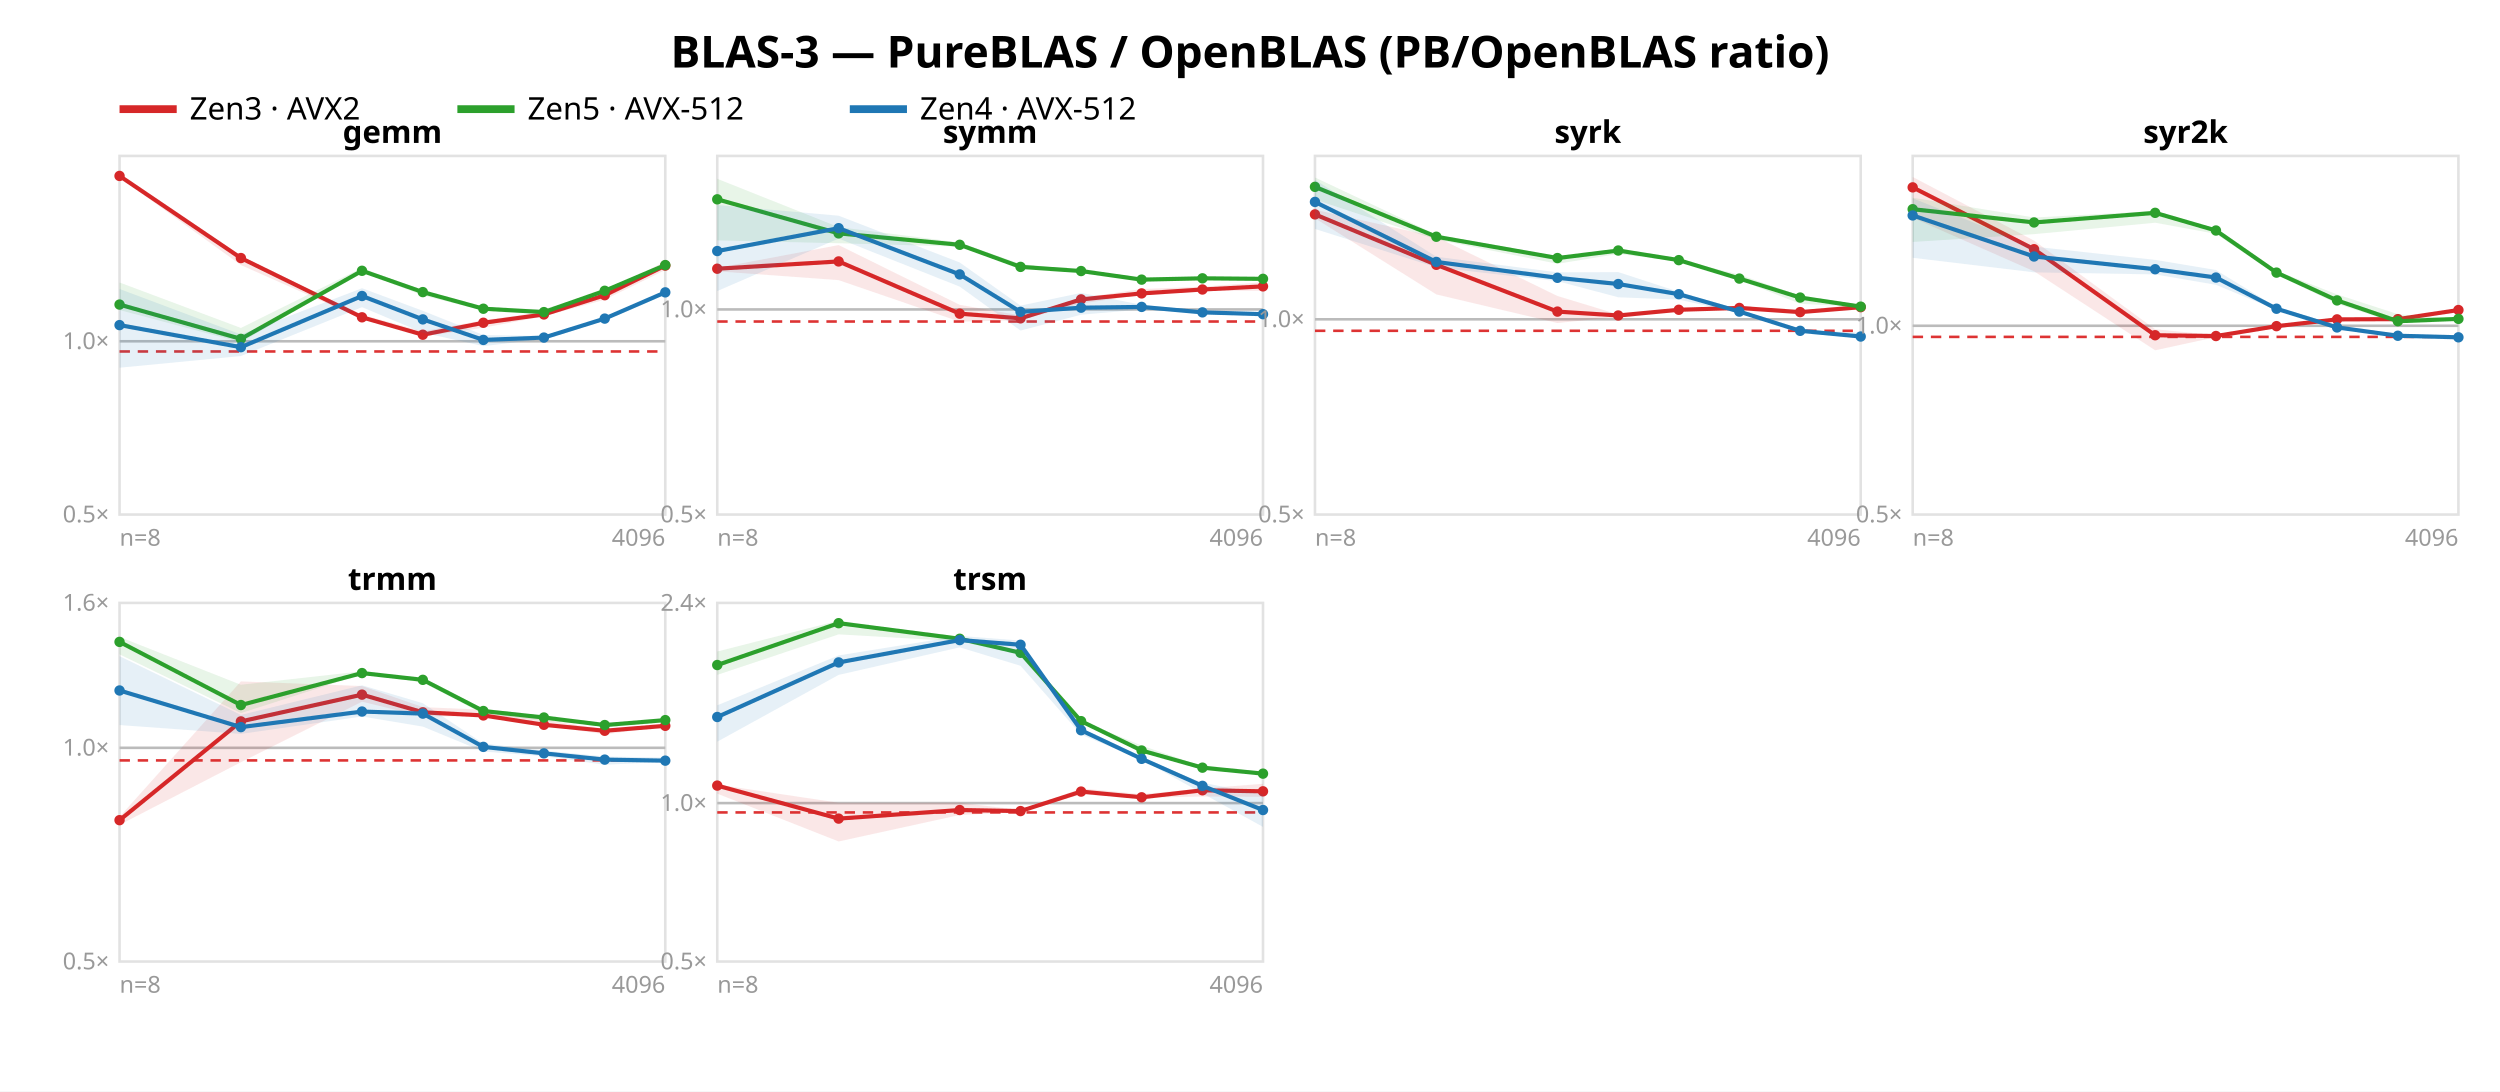
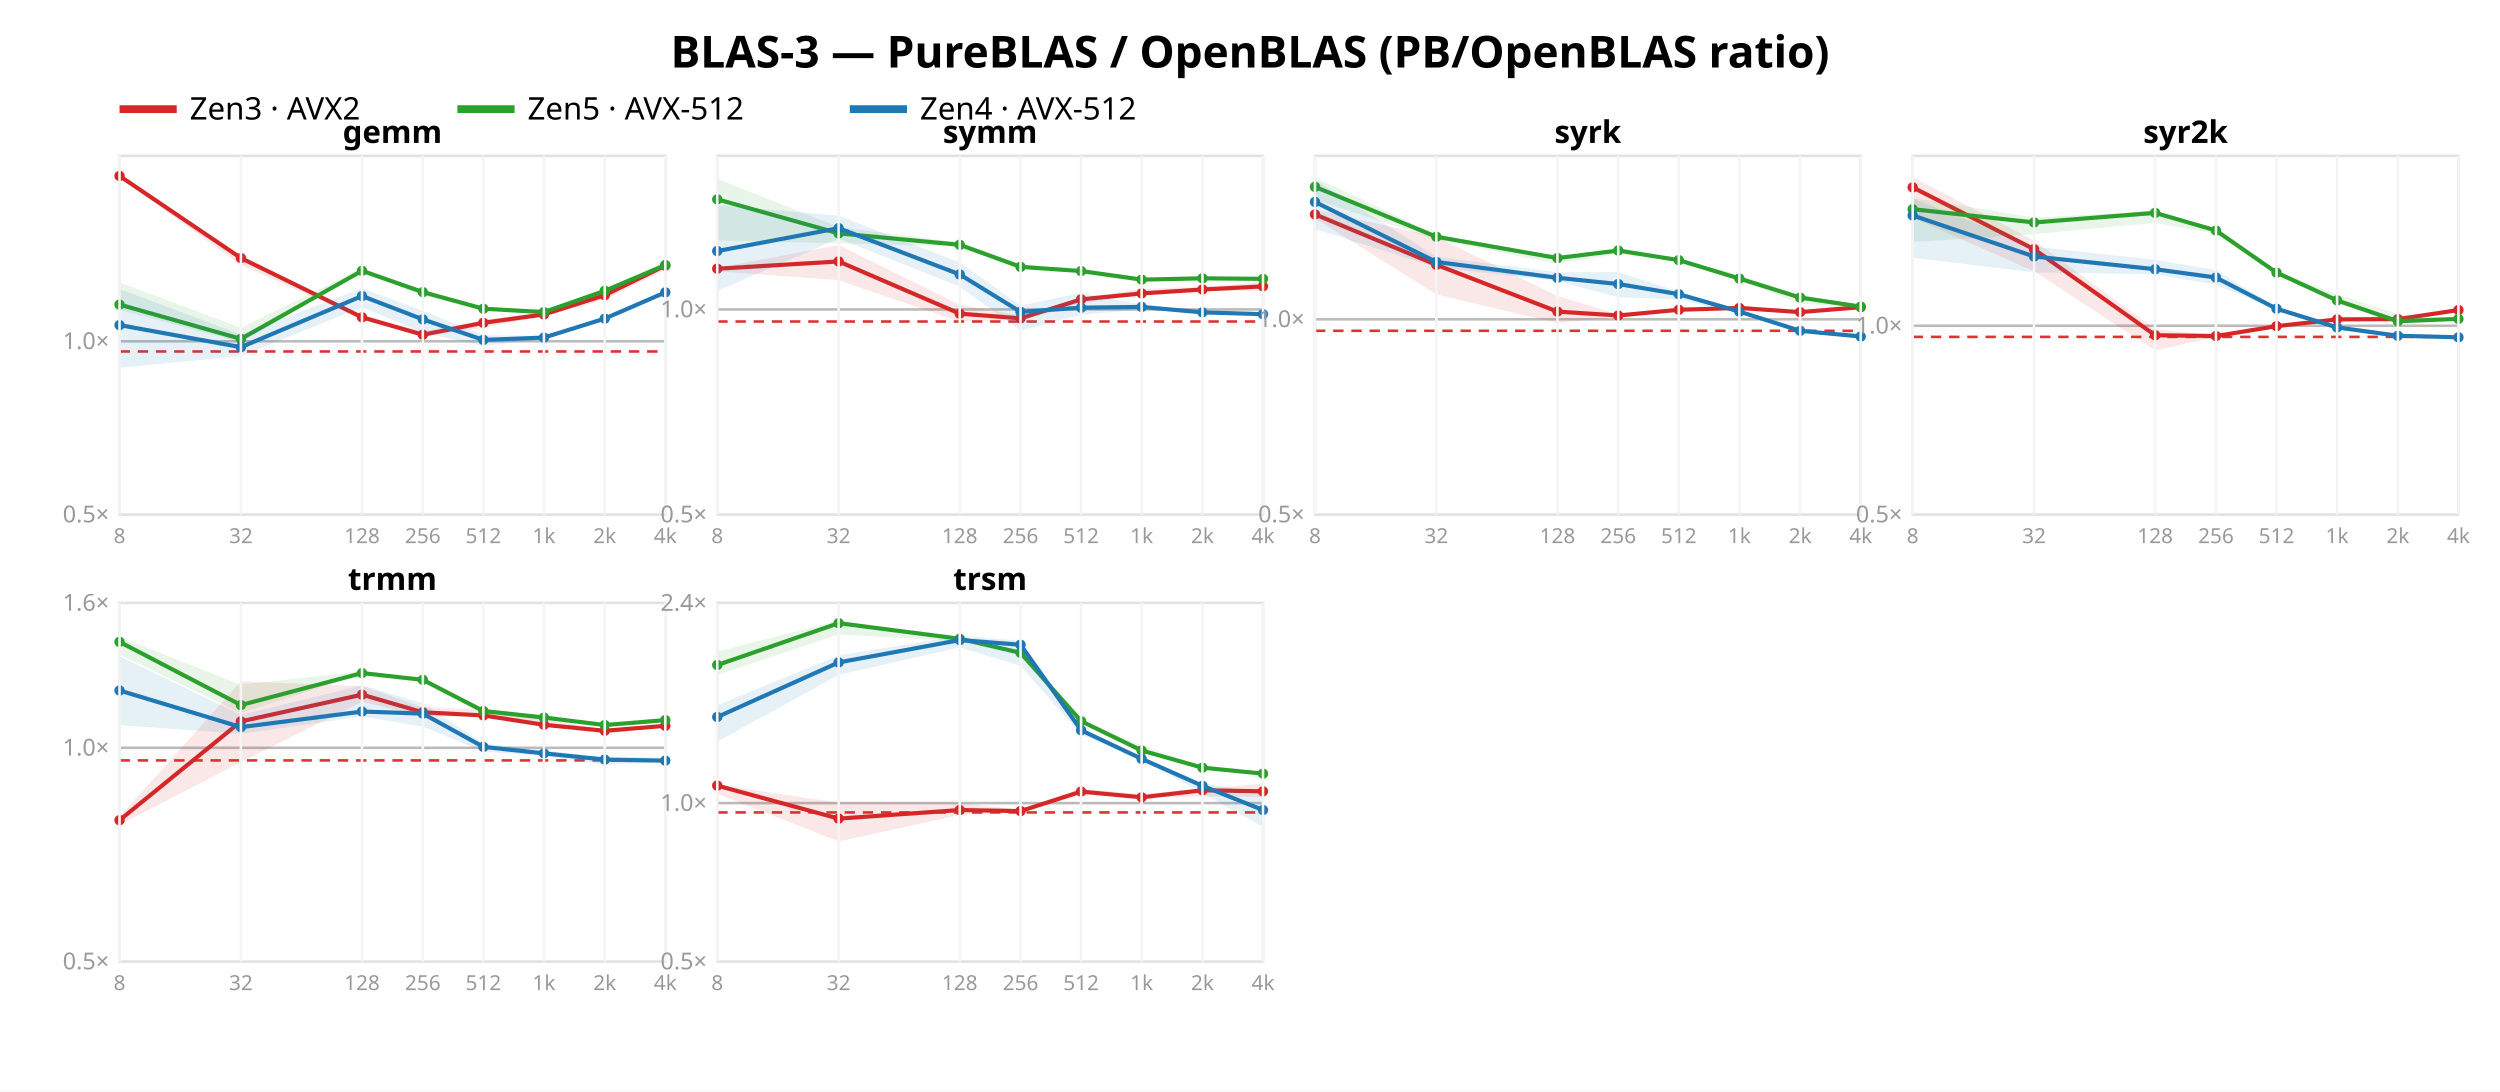
<svg xmlns="http://www.w3.org/2000/svg" width="962" height="420" font-family="sans-serif">
  <rect width="962" height="420" fill="white" />
  <text x="481.0" y="26" text-anchor="middle" font-size="17" font-weight="bold">BLAS-3 — PureBLAS / OpenBLAS (PB/OpenBLAS ratio)</text>
  <line x1="46" y1="42" x2="68" y2="42" stroke="#d62728" stroke-width="3" />
  <text x="73" y="46" font-size="12">Zen3 · AVX2</text>
  <line x1="176" y1="42" x2="198" y2="42" stroke="#2ca02c" stroke-width="3" />
  <text x="203" y="46" font-size="12">Zen5 · AVX-512</text>
  <line x1="327" y1="42" x2="349" y2="42" stroke="#1f77b4" stroke-width="3" />
  <text x="354" y="46" font-size="12">Zen4 · AVX-512</text>
  <rect x="46" y="60" width="210" height="138" fill="none" stroke="#e2e2e2" />
  <line x1="46" y1="131.319" x2="256" y2="131.319" stroke="#bbb" />
  <line x1="46" y1="135.246" x2="256" y2="135.246" stroke="#d33" stroke-dasharray="4 3" />
  <text x="42" y="201.0" text-anchor="end" font-size="9" fill="#999">0.5×</text>
  <text x="42" y="134.319" text-anchor="end" font-size="9" fill="#999">1.0×</text>
  <polygon points="46.0,67.4 92.7,98.5 139.3,121.1 162.7,127.5 186.0,123.2 209.3,120.0 232.7,112.8 256.0,100.5 256.0,103.9 232.7,115.3 209.3,121.7 186.0,126.1 162.7,129.5 139.3,122.7 92.7,102.0 46.0,68.3" fill="#d62728" opacity="0.11" />
  <polyline points="46.0,67.7 92.7,99.3 139.3,122.1 162.7,128.8 186.0,124.2 209.3,121.0 232.7,113.6 256.0,102.2" fill="none" stroke="#d62728" stroke-width="1.6" />
  <circle cx="46.0" cy="67.7" r="2" fill="#d62728" />
  <circle cx="92.7" cy="99.3" r="2" fill="#d62728" />
  <circle cx="139.3" cy="122.1" r="2" fill="#d62728" />
  <circle cx="162.7" cy="128.8" r="2" fill="#d62728" />
  <circle cx="186.0" cy="124.2" r="2" fill="#d62728" />
  <circle cx="209.3" cy="121.0" r="2" fill="#d62728" />
  <circle cx="232.7" cy="113.6" r="2" fill="#d62728" />
  <circle cx="256.0" cy="102.2" r="2" fill="#d62728" />
  <polygon points="46.0,108.7 92.7,126.2 139.3,103.1 162.7,112.0 186.0,118.5 209.3,119.0 232.7,111.5 256.0,101.9 256.0,102.1 232.7,112.0 209.3,120.7 186.0,119.5 162.7,113.7 139.3,104.7 92.7,131.7 46.0,119.3" fill="#2ca02c" opacity="0.11" />
  <polyline points="46.0,117.2 92.7,130.4 139.3,104.2 162.7,112.4 186.0,118.8 209.3,120.1 232.7,111.9 256.0,102.0" fill="none" stroke="#2ca02c" stroke-width="1.6" />
  <circle cx="46.0" cy="117.2" r="2" fill="#2ca02c" />
  <circle cx="92.7" cy="130.4" r="2" fill="#2ca02c" />
  <circle cx="139.3" cy="104.2" r="2" fill="#2ca02c" />
  <circle cx="162.7" cy="112.4" r="2" fill="#2ca02c" />
  <circle cx="186.0" cy="118.8" r="2" fill="#2ca02c" />
  <circle cx="209.3" cy="120.1" r="2" fill="#2ca02c" />
  <circle cx="232.7" cy="111.9" r="2" fill="#2ca02c" />
  <circle cx="256.0" cy="102.0" r="2" fill="#2ca02c" />
  <polygon points="46.0,111.2 92.7,128.7 139.3,110.9 162.7,119.6 186.0,128.9 209.3,129.3 232.7,122.0 256.0,112.4 256.0,112.5 232.7,123.2 209.3,130.4 186.0,133.2 162.7,128.0 139.3,118.2 92.7,137.0 46.0,141.5" fill="#1f77b4" opacity="0.11" />
  <polyline points="46.0,125.1 92.7,133.6 139.3,113.9 162.7,122.9 186.0,130.8 209.3,129.9 232.7,122.6 256.0,112.5" fill="none" stroke="#1f77b4" stroke-width="1.6" />
  <circle cx="46.0" cy="125.1" r="2" fill="#1f77b4" />
  <circle cx="92.7" cy="133.6" r="2" fill="#1f77b4" />
  <circle cx="139.3" cy="113.9" r="2" fill="#1f77b4" />
  <circle cx="162.7" cy="122.9" r="2" fill="#1f77b4" />
  <circle cx="186.0" cy="130.8" r="2" fill="#1f77b4" />
  <circle cx="209.3" cy="129.9" r="2" fill="#1f77b4" />
  <circle cx="232.7" cy="122.6" r="2" fill="#1f77b4" />
  <circle cx="256.0" cy="112.5" r="2" fill="#1f77b4" />
  <text x="151.0" y="55" text-anchor="middle" font-size="12" font-weight="bold">gemm</text>
-   <text x="46" y="210" font-size="9" fill="#999">n=8</text>
-   <text x="256" y="210" text-anchor="end" font-size="9" fill="#999">4096</text>
+   <line x1="46.0" y1="60" x2="46.0" y2="198" stroke="#f4f4f4" />
+   <text x="46.0" y="209" text-anchor="middle" font-size="8" fill="#999">8</text>
+   <line x1="92.7" y1="60" x2="92.7" y2="198" stroke="#f4f4f4" />
+   <text x="92.7" y="209" text-anchor="middle" font-size="8" fill="#999">32</text>
+   <line x1="139.3" y1="60" x2="139.3" y2="198" stroke="#f4f4f4" />
+   <text x="139.3" y="209" text-anchor="middle" font-size="8" fill="#999">128</text>
+   <line x1="162.7" y1="60" x2="162.7" y2="198" stroke="#f4f4f4" />
+   <text x="162.7" y="209" text-anchor="middle" font-size="8" fill="#999">256</text>
+   <line x1="186.0" y1="60" x2="186.0" y2="198" stroke="#f4f4f4" />
+   <text x="186.0" y="209" text-anchor="middle" font-size="8" fill="#999">512</text>
+   <line x1="209.3" y1="60" x2="209.3" y2="198" stroke="#f4f4f4" />
+   <text x="209.3" y="209" text-anchor="middle" font-size="8" fill="#999">1k</text>
+   <line x1="232.7" y1="60" x2="232.7" y2="198" stroke="#f4f4f4" />
+   <text x="232.7" y="209" text-anchor="middle" font-size="8" fill="#999">2k</text>
+   <line x1="256.0" y1="60" x2="256.0" y2="198" stroke="#f4f4f4" />
+   <text x="256.0" y="209" text-anchor="middle" font-size="8" fill="#999">4k</text>
  <rect x="276" y="60" width="210" height="138" fill="none" stroke="#e2e2e2" />
  <line x1="276" y1="119.072" x2="486" y2="119.072" stroke="#bbb" />
  <line x1="276" y1="123.72" x2="486" y2="123.72" stroke="#d33" stroke-dasharray="4 3" />
  <text x="272" y="201.0" text-anchor="end" font-size="9" fill="#999">0.5×</text>
  <text x="272" y="122.072" text-anchor="end" font-size="9" fill="#999">1.0×</text>
  <polygon points="276.0,103.1 322.7,94.3 369.3,117.3 392.7,121.4 416.0,114.6 439.3,111.2 462.7,110.3 486.0,108.6 486.0,111.9 462.7,111.9 439.3,113.4 416.0,116.8 392.7,123.2 369.3,123.8 322.7,107.8 276.0,104.4" fill="#d62728" opacity="0.11" />
  <polyline points="276.0,103.4 322.7,100.6 369.3,120.7 392.7,122.5 416.0,115.2 439.3,112.9 462.7,111.4 486.0,110.2" fill="none" stroke="#d62728" stroke-width="1.6" />
  <circle cx="276.0" cy="103.4" r="2" fill="#d62728" />
  <circle cx="322.7" cy="100.6" r="2" fill="#d62728" />
  <circle cx="369.3" cy="120.7" r="2" fill="#d62728" />
  <circle cx="392.7" cy="122.5" r="2" fill="#d62728" />
  <circle cx="416.0" cy="115.2" r="2" fill="#d62728" />
  <circle cx="439.3" cy="112.9" r="2" fill="#d62728" />
  <circle cx="462.7" cy="111.4" r="2" fill="#d62728" />
  <circle cx="486.0" cy="110.2" r="2" fill="#d62728" />
  <polygon points="276.0,68.8 322.7,87.4 369.3,93.3 392.7,101.6 416.0,104.0 439.3,107.1 462.7,106.5 486.0,107.2 486.0,107.4 462.7,107.3 439.3,108.2 416.0,104.4 392.7,102.9 369.3,94.9 322.7,93.6 276.0,92.5" fill="#2ca02c" opacity="0.11" />
  <polyline points="276.0,76.7 322.7,89.8 369.3,94.2 392.7,102.7 416.0,104.3 439.3,107.6 462.7,107.1 486.0,107.3" fill="none" stroke="#2ca02c" stroke-width="1.6" />
  <circle cx="276.0" cy="76.7" r="2" fill="#2ca02c" />
  <circle cx="322.7" cy="89.8" r="2" fill="#2ca02c" />
  <circle cx="369.3" cy="94.2" r="2" fill="#2ca02c" />
  <circle cx="392.7" cy="102.7" r="2" fill="#2ca02c" />
  <circle cx="416.0" cy="104.3" r="2" fill="#2ca02c" />
  <circle cx="439.3" cy="107.6" r="2" fill="#2ca02c" />
  <circle cx="462.7" cy="107.1" r="2" fill="#2ca02c" />
  <circle cx="486.0" cy="107.3" r="2" fill="#2ca02c" />
  <polygon points="276.0,78.9 322.7,83.0 369.3,101.0 392.7,117.6 416.0,112.7 439.3,117.3 462.7,119.5 486.0,120.9 486.0,121.0 462.7,120.6 439.3,119.1 416.0,121.1 392.7,127.2 369.3,110.3 322.7,91.8 276.0,112.0" fill="#1f77b4" opacity="0.11" />
  <polyline points="276.0,96.6 322.7,87.8 369.3,105.6 392.7,120.0 416.0,118.4 439.3,118.1 462.7,120.2 486.0,120.9" fill="none" stroke="#1f77b4" stroke-width="1.6" />
  <circle cx="276.0" cy="96.6" r="2" fill="#1f77b4" />
  <circle cx="322.7" cy="87.8" r="2" fill="#1f77b4" />
  <circle cx="369.3" cy="105.6" r="2" fill="#1f77b4" />
  <circle cx="392.7" cy="120.0" r="2" fill="#1f77b4" />
  <circle cx="416.0" cy="118.4" r="2" fill="#1f77b4" />
  <circle cx="439.3" cy="118.1" r="2" fill="#1f77b4" />
  <circle cx="462.7" cy="120.2" r="2" fill="#1f77b4" />
  <circle cx="486.0" cy="120.9" r="2" fill="#1f77b4" />
  <text x="381.0" y="55" text-anchor="middle" font-size="12" font-weight="bold">symm</text>
-   <text x="276" y="210" font-size="9" fill="#999">n=8</text>
-   <text x="486" y="210" text-anchor="end" font-size="9" fill="#999">4096</text>
+   <line x1="276.0" y1="60" x2="276.0" y2="198" stroke="#f4f4f4" />
+   <text x="276.0" y="209" text-anchor="middle" font-size="8" fill="#999">8</text>
+   <line x1="322.7" y1="60" x2="322.7" y2="198" stroke="#f4f4f4" />
+   <text x="322.7" y="209" text-anchor="middle" font-size="8" fill="#999">32</text>
+   <line x1="369.3" y1="60" x2="369.3" y2="198" stroke="#f4f4f4" />
+   <text x="369.3" y="209" text-anchor="middle" font-size="8" fill="#999">128</text>
+   <line x1="392.7" y1="60" x2="392.7" y2="198" stroke="#f4f4f4" />
+   <text x="392.7" y="209" text-anchor="middle" font-size="8" fill="#999">256</text>
+   <line x1="416.0" y1="60" x2="416.0" y2="198" stroke="#f4f4f4" />
+   <text x="416.0" y="209" text-anchor="middle" font-size="8" fill="#999">512</text>
+   <line x1="439.3" y1="60" x2="439.3" y2="198" stroke="#f4f4f4" />
+   <text x="439.3" y="209" text-anchor="middle" font-size="8" fill="#999">1k</text>
+   <line x1="462.7" y1="60" x2="462.7" y2="198" stroke="#f4f4f4" />
+   <text x="462.7" y="209" text-anchor="middle" font-size="8" fill="#999">2k</text>
+   <line x1="486.0" y1="60" x2="486.0" y2="198" stroke="#f4f4f4" />
+   <text x="486.0" y="209" text-anchor="middle" font-size="8" fill="#999">4k</text>
  <rect x="506" y="60" width="210" height="138" fill="none" stroke="#e2e2e2" />
  <line x1="506" y1="122.865" x2="716" y2="122.865" stroke="#bbb" />
  <line x1="506" y1="127.29" x2="716" y2="127.29" stroke="#d33" stroke-dasharray="4 3" />
  <text x="502" y="201.0" text-anchor="end" font-size="9" fill="#999">0.5×</text>
  <text x="502" y="125.865" text-anchor="end" font-size="9" fill="#999">1.0×</text>
  <polygon points="506.0,80.7 552.7,91.2 599.3,113.9 622.7,121.0 646.0,119.0 669.3,118.3 692.7,119.7 716.0,116.9 716.0,119.1 692.7,120.5 669.3,118.7 646.0,119.4 622.7,121.9 599.3,124.3 552.7,113.3 506.0,84.0" fill="#d62728" opacity="0.11" />
  <polyline points="506.0,82.5 552.7,101.9 599.3,119.9 622.7,121.4 646.0,119.2 669.3,118.5 692.7,120.1 716.0,118.2" fill="none" stroke="#d62728" stroke-width="1.6" />
  <circle cx="506.0" cy="82.5" r="2" fill="#d62728" />
  <circle cx="552.7" cy="101.9" r="2" fill="#d62728" />
  <circle cx="599.3" cy="119.9" r="2" fill="#d62728" />
  <circle cx="622.7" cy="121.4" r="2" fill="#d62728" />
  <circle cx="646.0" cy="119.2" r="2" fill="#d62728" />
  <circle cx="669.3" cy="118.5" r="2" fill="#d62728" />
  <circle cx="692.7" cy="120.1" r="2" fill="#d62728" />
  <circle cx="716.0" cy="118.2" r="2" fill="#d62728" />
  <polygon points="506.0,68.3 552.7,90.3 599.3,98.6 622.7,96.2 646.0,99.9 669.3,105.7 692.7,113.8 716.0,117.3 716.0,118.1 692.7,116.9 669.3,107.7 646.0,100.6 622.7,97.7 599.3,101.5 552.7,92.2 506.0,76.8" fill="#2ca02c" opacity="0.11" />
  <polyline points="506.0,71.9 552.7,91.1 599.3,99.3 622.7,96.4 646.0,100.1 669.3,107.2 692.7,114.5 716.0,118.0" fill="none" stroke="#2ca02c" stroke-width="1.6" />
  <circle cx="506.0" cy="71.9" r="2" fill="#2ca02c" />
  <circle cx="552.7" cy="91.1" r="2" fill="#2ca02c" />
  <circle cx="599.3" cy="99.3" r="2" fill="#2ca02c" />
  <circle cx="622.7" cy="96.4" r="2" fill="#2ca02c" />
  <circle cx="646.0" cy="100.1" r="2" fill="#2ca02c" />
  <circle cx="669.3" cy="107.2" r="2" fill="#2ca02c" />
  <circle cx="692.7" cy="114.5" r="2" fill="#2ca02c" />
  <circle cx="716.0" cy="118.0" r="2" fill="#2ca02c" />
  <polygon points="506.0,69.2 552.7,98.8 599.3,104.8 622.7,104.7 646.0,112.3 669.3,119.1 692.7,127.0 716.0,128.0 716.0,130.2 692.7,127.7 669.3,120.4 646.0,115.3 622.7,114.4 599.3,108.2 552.7,102.9 506.0,88.1" fill="#1f77b4" opacity="0.11" />
  <polyline points="506.0,77.7 552.7,100.8 599.3,106.9 622.7,109.3 646.0,113.2 669.3,119.9 692.7,127.3 716.0,129.5" fill="none" stroke="#1f77b4" stroke-width="1.6" />
  <circle cx="506.0" cy="77.7" r="2" fill="#1f77b4" />
  <circle cx="552.7" cy="100.8" r="2" fill="#1f77b4" />
  <circle cx="599.3" cy="106.9" r="2" fill="#1f77b4" />
  <circle cx="622.7" cy="109.3" r="2" fill="#1f77b4" />
  <circle cx="646.0" cy="113.2" r="2" fill="#1f77b4" />
  <circle cx="669.3" cy="119.9" r="2" fill="#1f77b4" />
  <circle cx="692.7" cy="127.3" r="2" fill="#1f77b4" />
  <circle cx="716.0" cy="129.5" r="2" fill="#1f77b4" />
  <text x="611.0" y="55" text-anchor="middle" font-size="12" font-weight="bold">syrk</text>
-   <text x="506" y="210" font-size="9" fill="#999">n=8</text>
-   <text x="716" y="210" text-anchor="end" font-size="9" fill="#999">4096</text>
+   <line x1="506.0" y1="60" x2="506.0" y2="198" stroke="#f4f4f4" />
+   <text x="506.0" y="209" text-anchor="middle" font-size="8" fill="#999">8</text>
+   <line x1="552.7" y1="60" x2="552.7" y2="198" stroke="#f4f4f4" />
+   <text x="552.7" y="209" text-anchor="middle" font-size="8" fill="#999">32</text>
+   <line x1="599.3" y1="60" x2="599.3" y2="198" stroke="#f4f4f4" />
+   <text x="599.3" y="209" text-anchor="middle" font-size="8" fill="#999">128</text>
+   <line x1="622.7" y1="60" x2="622.7" y2="198" stroke="#f4f4f4" />
+   <text x="622.7" y="209" text-anchor="middle" font-size="8" fill="#999">256</text>
+   <line x1="646.0" y1="60" x2="646.0" y2="198" stroke="#f4f4f4" />
+   <text x="646.0" y="209" text-anchor="middle" font-size="8" fill="#999">512</text>
+   <line x1="669.3" y1="60" x2="669.3" y2="198" stroke="#f4f4f4" />
+   <text x="669.3" y="209" text-anchor="middle" font-size="8" fill="#999">1k</text>
+   <line x1="692.7" y1="60" x2="692.7" y2="198" stroke="#f4f4f4" />
+   <text x="692.7" y="209" text-anchor="middle" font-size="8" fill="#999">2k</text>
+   <line x1="716.0" y1="60" x2="716.0" y2="198" stroke="#f4f4f4" />
+   <text x="716.0" y="209" text-anchor="middle" font-size="8" fill="#999">4k</text>
  <rect x="736" y="60" width="210" height="138" fill="none" stroke="#e2e2e2" />
  <line x1="736" y1="125.356" x2="946" y2="125.356" stroke="#bbb" />
  <line x1="736" y1="129.634" x2="946" y2="129.634" stroke="#d33" stroke-dasharray="4 3" />
  <text x="732" y="201.0" text-anchor="end" font-size="9" fill="#999">0.5×</text>
  <text x="732" y="128.356" text-anchor="end" font-size="9" fill="#999">1.0×</text>
  <polygon points="736.0,68.1 782.7,92.6 829.3,126.7 852.7,129.0 876.0,125.0 899.3,122.7 922.7,122.5 946.0,118.9 946.0,119.7 922.7,123.6 899.3,123.1 876.0,126.0 852.7,129.7 829.3,134.8 782.7,104.4 736.0,83.8" fill="#d62728" opacity="0.11" />
  <polyline points="736.0,72.1 782.7,95.9 829.3,129.0 852.7,129.3 876.0,125.5 899.3,122.9 922.7,122.8 946.0,119.3" fill="none" stroke="#d62728" stroke-width="1.6" />
  <circle cx="736.0" cy="72.1" r="2" fill="#d62728" />
  <circle cx="782.7" cy="95.9" r="2" fill="#d62728" />
  <circle cx="829.3" cy="129.0" r="2" fill="#d62728" />
  <circle cx="852.7" cy="129.3" r="2" fill="#d62728" />
  <circle cx="876.0" cy="125.5" r="2" fill="#d62728" />
  <circle cx="899.3" cy="122.9" r="2" fill="#d62728" />
  <circle cx="922.7" cy="122.8" r="2" fill="#d62728" />
  <circle cx="946.0" cy="119.3" r="2" fill="#d62728" />
  <polygon points="736.0,76.1 782.7,83.7 829.3,81.2 852.7,88.4 876.0,104.2 899.3,113.3 922.7,120.9 946.0,122.7 946.0,122.7 922.7,124.5 899.3,116.9 876.0,105.7 852.7,90.0 829.3,85.7 782.7,90.1 736.0,93.1" fill="#2ca02c" opacity="0.11" />
  <polyline points="736.0,80.5 782.7,85.6 829.3,81.9 852.7,88.7 876.0,104.9 899.3,115.6 922.7,123.6 946.0,122.7" fill="none" stroke="#2ca02c" stroke-width="1.6" />
  <circle cx="736.0" cy="80.5" r="2" fill="#2ca02c" />
  <circle cx="782.7" cy="85.6" r="2" fill="#2ca02c" />
  <circle cx="829.3" cy="81.9" r="2" fill="#2ca02c" />
  <circle cx="852.7" cy="88.7" r="2" fill="#2ca02c" />
  <circle cx="876.0" cy="104.9" r="2" fill="#2ca02c" />
  <circle cx="899.3" cy="115.6" r="2" fill="#2ca02c" />
  <circle cx="922.7" cy="123.6" r="2" fill="#2ca02c" />
  <circle cx="946.0" cy="122.7" r="2" fill="#2ca02c" />
  <polygon points="736.0,76.3 782.7,94.9 829.3,100.0 852.7,103.9 876.0,118.2 899.3,125.1 922.7,129.0 946.0,129.5 946.0,130.2 922.7,129.4 899.3,126.7 876.0,119.3 852.7,109.6 829.3,105.6 782.7,104.8 736.0,99.2" fill="#1f77b4" opacity="0.11" />
  <polyline points="736.0,82.9 782.7,98.7 829.3,103.6 852.7,106.8 876.0,118.8 899.3,126.0 922.7,129.2 946.0,129.8" fill="none" stroke="#1f77b4" stroke-width="1.6" />
  <circle cx="736.0" cy="82.9" r="2" fill="#1f77b4" />
  <circle cx="782.7" cy="98.7" r="2" fill="#1f77b4" />
  <circle cx="829.3" cy="103.6" r="2" fill="#1f77b4" />
  <circle cx="852.7" cy="106.8" r="2" fill="#1f77b4" />
  <circle cx="876.0" cy="118.8" r="2" fill="#1f77b4" />
  <circle cx="899.3" cy="126.0" r="2" fill="#1f77b4" />
  <circle cx="922.7" cy="129.2" r="2" fill="#1f77b4" />
  <circle cx="946.0" cy="129.8" r="2" fill="#1f77b4" />
  <text x="841.0" y="55" text-anchor="middle" font-size="12" font-weight="bold">syr2k</text>
-   <text x="736" y="210" font-size="9" fill="#999">n=8</text>
-   <text x="946" y="210" text-anchor="end" font-size="9" fill="#999">4096</text>
+   <line x1="736.0" y1="60" x2="736.0" y2="198" stroke="#f4f4f4" />
+   <text x="736.0" y="209" text-anchor="middle" font-size="8" fill="#999">8</text>
+   <line x1="782.7" y1="60" x2="782.7" y2="198" stroke="#f4f4f4" />
+   <text x="782.7" y="209" text-anchor="middle" font-size="8" fill="#999">32</text>
+   <line x1="829.3" y1="60" x2="829.3" y2="198" stroke="#f4f4f4" />
+   <text x="829.3" y="209" text-anchor="middle" font-size="8" fill="#999">128</text>
+   <line x1="852.7" y1="60" x2="852.7" y2="198" stroke="#f4f4f4" />
+   <text x="852.7" y="209" text-anchor="middle" font-size="8" fill="#999">256</text>
+   <line x1="876.0" y1="60" x2="876.0" y2="198" stroke="#f4f4f4" />
+   <text x="876.0" y="209" text-anchor="middle" font-size="8" fill="#999">512</text>
+   <line x1="899.3" y1="60" x2="899.3" y2="198" stroke="#f4f4f4" />
+   <text x="899.3" y="209" text-anchor="middle" font-size="8" fill="#999">1k</text>
+   <line x1="922.7" y1="60" x2="922.7" y2="198" stroke="#f4f4f4" />
+   <text x="922.7" y="209" text-anchor="middle" font-size="8" fill="#999">2k</text>
+   <line x1="946.0" y1="60" x2="946.0" y2="198" stroke="#f4f4f4" />
+   <text x="946.0" y="209" text-anchor="middle" font-size="8" fill="#999">4k</text>
  <rect x="46" y="232" width="210" height="138" fill="none" stroke="#e2e2e2" />
  <line x1="46" y1="287.763" x2="256" y2="287.763" stroke="#bbb" />
  <line x1="46" y1="292.606" x2="256" y2="292.606" stroke="#d33" stroke-dasharray="4 3" />
  <text x="42" y="373.0" text-anchor="end" font-size="9" fill="#999">0.5×</text>
  <text x="42" y="290.763" text-anchor="end" font-size="9" fill="#999">1.0×</text>
  <text x="42" y="235.0" text-anchor="end" font-size="9" fill="#999">1.6×</text>
  <polygon points="46.0,314.3 92.7,262.2 139.3,264.0 162.7,272.1 186.0,273.1 209.3,277.0 232.7,280.7 256.0,279.1 256.0,279.4 232.7,282.6 209.3,279.1 186.0,275.6 162.7,275.7 139.3,270.0 92.7,293.3 46.0,317.4" fill="#d62728" opacity="0.11" />
  <polyline points="46.0,315.6 92.7,277.6 139.3,267.3 162.7,274.1 186.0,275.3 209.3,278.9 232.7,281.2 256.0,279.3" fill="none" stroke="#d62728" stroke-width="1.6" />
  <circle cx="46.0" cy="315.6" r="2" fill="#d62728" />
  <circle cx="92.7" cy="277.6" r="2" fill="#d62728" />
  <circle cx="139.3" cy="267.3" r="2" fill="#d62728" />
  <circle cx="162.7" cy="274.1" r="2" fill="#d62728" />
  <circle cx="186.0" cy="275.3" r="2" fill="#d62728" />
  <circle cx="209.3" cy="278.9" r="2" fill="#d62728" />
  <circle cx="232.7" cy="281.2" r="2" fill="#d62728" />
  <circle cx="256.0" cy="279.3" r="2" fill="#d62728" />
  <polygon points="46.0,245.1 92.7,263.5 139.3,258.3 162.7,261.3 186.0,272.7 209.3,275.5 232.7,278.6 256.0,276.9 256.0,277.3 232.7,279.4 209.3,277.4 186.0,274.7 162.7,262.6 139.3,259.4 92.7,274.4 46.0,251.8" fill="#2ca02c" opacity="0.11" />
  <polyline points="46.0,247.0 92.7,271.3 139.3,259.0 162.7,261.6 186.0,273.6 209.3,276.1 232.7,279.0 256.0,277.1" fill="none" stroke="#2ca02c" stroke-width="1.6" />
  <circle cx="46.0" cy="247.0" r="2" fill="#2ca02c" />
  <circle cx="92.7" cy="271.3" r="2" fill="#2ca02c" />
  <circle cx="139.3" cy="259.0" r="2" fill="#2ca02c" />
  <circle cx="162.7" cy="261.6" r="2" fill="#2ca02c" />
  <circle cx="186.0" cy="273.6" r="2" fill="#2ca02c" />
  <circle cx="209.3" cy="276.1" r="2" fill="#2ca02c" />
  <circle cx="232.7" cy="279.0" r="2" fill="#2ca02c" />
  <circle cx="256.0" cy="277.1" r="2" fill="#2ca02c" />
  <polygon points="46.0,252.5 92.7,275.1 139.3,263.7 162.7,270.6 186.0,286.1 209.3,288.8 232.7,291.1 256.0,291.5 256.0,293.1 232.7,294.3 209.3,291.0 186.0,289.2 162.7,279.6 139.3,275.7 92.7,282.4 46.0,279.0" fill="#1f77b4" opacity="0.11" />
  <polyline points="46.0,265.7 92.7,279.8 139.3,273.8 162.7,274.6 186.0,287.4 209.3,289.9 232.7,292.3 256.0,292.7" fill="none" stroke="#1f77b4" stroke-width="1.6" />
  <circle cx="46.0" cy="265.7" r="2" fill="#1f77b4" />
  <circle cx="92.7" cy="279.8" r="2" fill="#1f77b4" />
  <circle cx="139.3" cy="273.8" r="2" fill="#1f77b4" />
  <circle cx="162.7" cy="274.6" r="2" fill="#1f77b4" />
  <circle cx="186.0" cy="287.4" r="2" fill="#1f77b4" />
  <circle cx="209.3" cy="289.9" r="2" fill="#1f77b4" />
  <circle cx="232.7" cy="292.3" r="2" fill="#1f77b4" />
  <circle cx="256.0" cy="292.7" r="2" fill="#1f77b4" />
  <text x="151.0" y="227" text-anchor="middle" font-size="12" font-weight="bold">trmm</text>
-   <text x="46" y="382" font-size="9" fill="#999">n=8</text>
-   <text x="256" y="382" text-anchor="end" font-size="9" fill="#999">4096</text>
+   <line x1="46.0" y1="232" x2="46.0" y2="370" stroke="#f4f4f4" />
+   <text x="46.0" y="381" text-anchor="middle" font-size="8" fill="#999">8</text>
+   <line x1="92.7" y1="232" x2="92.7" y2="370" stroke="#f4f4f4" />
+   <text x="92.7" y="381" text-anchor="middle" font-size="8" fill="#999">32</text>
+   <line x1="139.3" y1="232" x2="139.3" y2="370" stroke="#f4f4f4" />
+   <text x="139.3" y="381" text-anchor="middle" font-size="8" fill="#999">128</text>
+   <line x1="162.7" y1="232" x2="162.7" y2="370" stroke="#f4f4f4" />
+   <text x="162.7" y="381" text-anchor="middle" font-size="8" fill="#999">256</text>
+   <line x1="186.0" y1="232" x2="186.0" y2="370" stroke="#f4f4f4" />
+   <text x="186.0" y="381" text-anchor="middle" font-size="8" fill="#999">512</text>
+   <line x1="209.3" y1="232" x2="209.3" y2="370" stroke="#f4f4f4" />
+   <text x="209.3" y="381" text-anchor="middle" font-size="8" fill="#999">1k</text>
+   <line x1="232.7" y1="232" x2="232.7" y2="370" stroke="#f4f4f4" />
+   <text x="232.7" y="381" text-anchor="middle" font-size="8" fill="#999">2k</text>
+   <line x1="256.0" y1="232" x2="256.0" y2="370" stroke="#f4f4f4" />
+   <text x="256.0" y="381" text-anchor="middle" font-size="8" fill="#999">4k</text>
  <rect x="276" y="232" width="210" height="138" fill="none" stroke="#e2e2e2" />
  <line x1="276" y1="309.034" x2="486" y2="309.034" stroke="#bbb" />
  <line x1="276" y1="312.625" x2="486" y2="312.625" stroke="#d33" stroke-dasharray="4 3" />
  <text x="272" y="373.0" text-anchor="end" font-size="9" fill="#999">0.5×</text>
  <text x="272" y="312.034" text-anchor="end" font-size="9" fill="#999">1.0×</text>
  <text x="272" y="235.032" text-anchor="end" font-size="9" fill="#999">2.4×</text>
  <polygon points="276.0,301.9 322.7,308.9 369.3,308.9 392.7,311.7 416.0,303.4 439.3,305.6 462.7,303.4 486.0,301.6 486.0,306.6 462.7,306.5 439.3,307.0 416.0,305.7 392.7,312.5 369.3,313.6 322.7,323.8 276.0,305.4" fill="#d62728" opacity="0.11" />
  <polyline points="276.0,302.3 322.7,315.0 369.3,311.7 392.7,312.1 416.0,304.6 439.3,306.8 462.7,304.1 486.0,304.5" fill="none" stroke="#d62728" stroke-width="1.6" />
  <circle cx="276.0" cy="302.3" r="2" fill="#d62728" />
  <circle cx="322.7" cy="315.0" r="2" fill="#d62728" />
  <circle cx="369.3" cy="311.7" r="2" fill="#d62728" />
  <circle cx="392.7" cy="312.1" r="2" fill="#d62728" />
  <circle cx="416.0" cy="304.6" r="2" fill="#d62728" />
  <circle cx="439.3" cy="306.8" r="2" fill="#d62728" />
  <circle cx="462.7" cy="304.1" r="2" fill="#d62728" />
  <circle cx="486.0" cy="304.5" r="2" fill="#d62728" />
  <polygon points="276.0,250.7 322.7,238.8 369.3,245.5 392.7,250.9 416.0,277.3 439.3,286.9 462.7,294.9 486.0,297.3 486.0,298.0 462.7,295.6 439.3,289.3 416.0,277.8 392.7,251.8 369.3,246.8 322.7,244.1 276.0,259.7" fill="#2ca02c" opacity="0.11" />
  <polyline points="276.0,255.9 322.7,239.8 369.3,245.8 392.7,251.2 416.0,277.5 439.3,288.8 462.7,295.4 486.0,297.7" fill="none" stroke="#2ca02c" stroke-width="1.6" />
  <circle cx="276.0" cy="255.9" r="2" fill="#2ca02c" />
  <circle cx="322.7" cy="239.8" r="2" fill="#2ca02c" />
  <circle cx="369.3" cy="245.8" r="2" fill="#2ca02c" />
  <circle cx="392.7" cy="251.2" r="2" fill="#2ca02c" />
  <circle cx="416.0" cy="277.5" r="2" fill="#2ca02c" />
  <circle cx="439.3" cy="288.8" r="2" fill="#2ca02c" />
  <circle cx="462.7" cy="295.4" r="2" fill="#2ca02c" />
  <circle cx="486.0" cy="297.7" r="2" fill="#2ca02c" />
  <polygon points="276.0,271.4 322.7,252.2 369.3,244.7 392.7,246.5 416.0,280.8 439.3,291.8 462.7,301.2 486.0,305.7 486.0,318.2 462.7,305.3 439.3,292.3 416.0,282.7 392.7,256.2 369.3,249.1 322.7,259.7 276.0,285.4" fill="#1f77b4" opacity="0.11" />
  <polyline points="276.0,275.9 322.7,254.9 369.3,246.3 392.7,248.1 416.0,281.0 439.3,292.0 462.7,302.4 486.0,311.7" fill="none" stroke="#1f77b4" stroke-width="1.6" />
  <circle cx="276.0" cy="275.9" r="2" fill="#1f77b4" />
  <circle cx="322.7" cy="254.9" r="2" fill="#1f77b4" />
  <circle cx="369.3" cy="246.3" r="2" fill="#1f77b4" />
  <circle cx="392.7" cy="248.1" r="2" fill="#1f77b4" />
  <circle cx="416.0" cy="281.0" r="2" fill="#1f77b4" />
  <circle cx="439.3" cy="292.0" r="2" fill="#1f77b4" />
  <circle cx="462.7" cy="302.4" r="2" fill="#1f77b4" />
  <circle cx="486.0" cy="311.7" r="2" fill="#1f77b4" />
  <text x="381.0" y="227" text-anchor="middle" font-size="12" font-weight="bold">trsm</text>
-   <text x="276" y="382" font-size="9" fill="#999">n=8</text>
-   <text x="486" y="382" text-anchor="end" font-size="9" fill="#999">4096</text>
+   <line x1="276.0" y1="232" x2="276.0" y2="370" stroke="#f4f4f4" />
+   <text x="276.0" y="381" text-anchor="middle" font-size="8" fill="#999">8</text>
+   <line x1="322.7" y1="232" x2="322.7" y2="370" stroke="#f4f4f4" />
+   <text x="322.7" y="381" text-anchor="middle" font-size="8" fill="#999">32</text>
+   <line x1="369.3" y1="232" x2="369.3" y2="370" stroke="#f4f4f4" />
+   <text x="369.3" y="381" text-anchor="middle" font-size="8" fill="#999">128</text>
+   <line x1="392.7" y1="232" x2="392.7" y2="370" stroke="#f4f4f4" />
+   <text x="392.7" y="381" text-anchor="middle" font-size="8" fill="#999">256</text>
+   <line x1="416.0" y1="232" x2="416.0" y2="370" stroke="#f4f4f4" />
+   <text x="416.0" y="381" text-anchor="middle" font-size="8" fill="#999">512</text>
+   <line x1="439.3" y1="232" x2="439.3" y2="370" stroke="#f4f4f4" />
+   <text x="439.3" y="381" text-anchor="middle" font-size="8" fill="#999">1k</text>
+   <line x1="462.7" y1="232" x2="462.7" y2="370" stroke="#f4f4f4" />
+   <text x="462.7" y="381" text-anchor="middle" font-size="8" fill="#999">2k</text>
+   <line x1="486.0" y1="232" x2="486.0" y2="370" stroke="#f4f4f4" />
+   <text x="486.0" y="381" text-anchor="middle" font-size="8" fill="#999">4k</text>
</svg>
